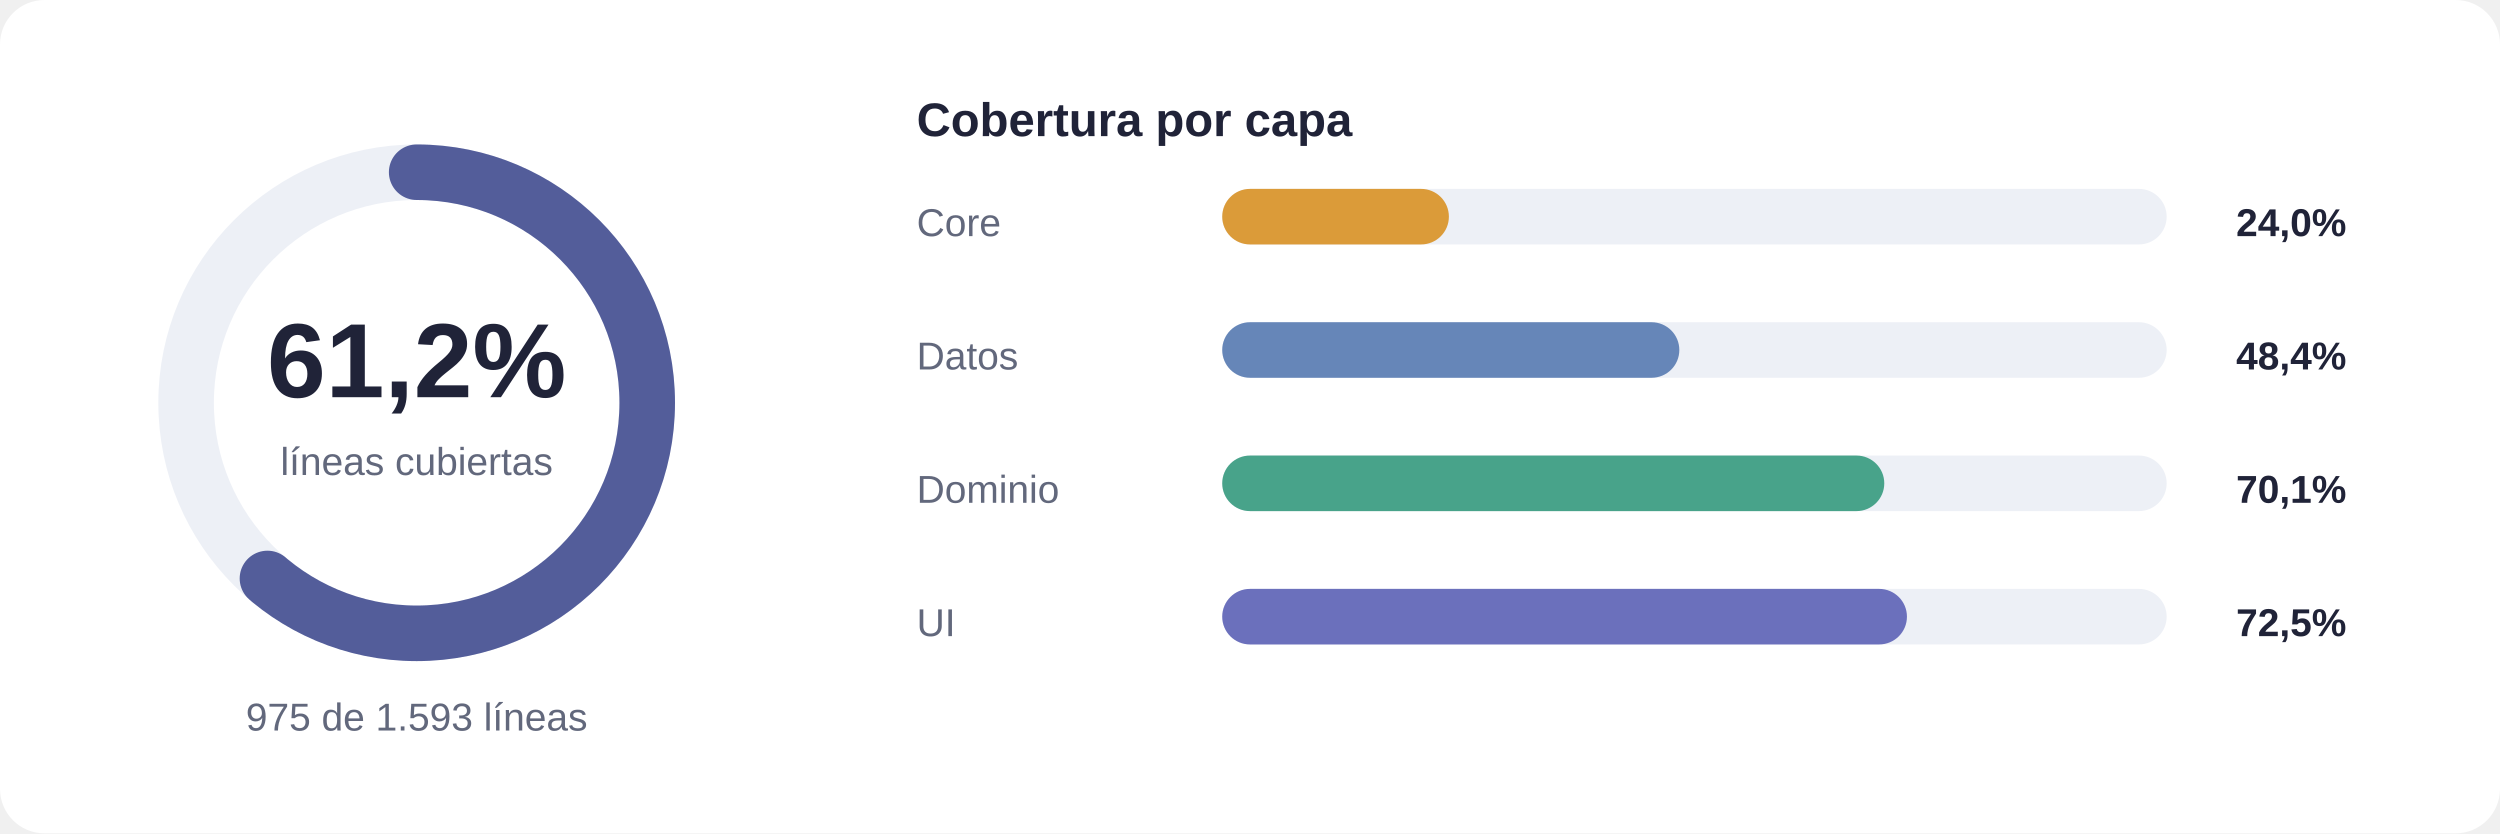
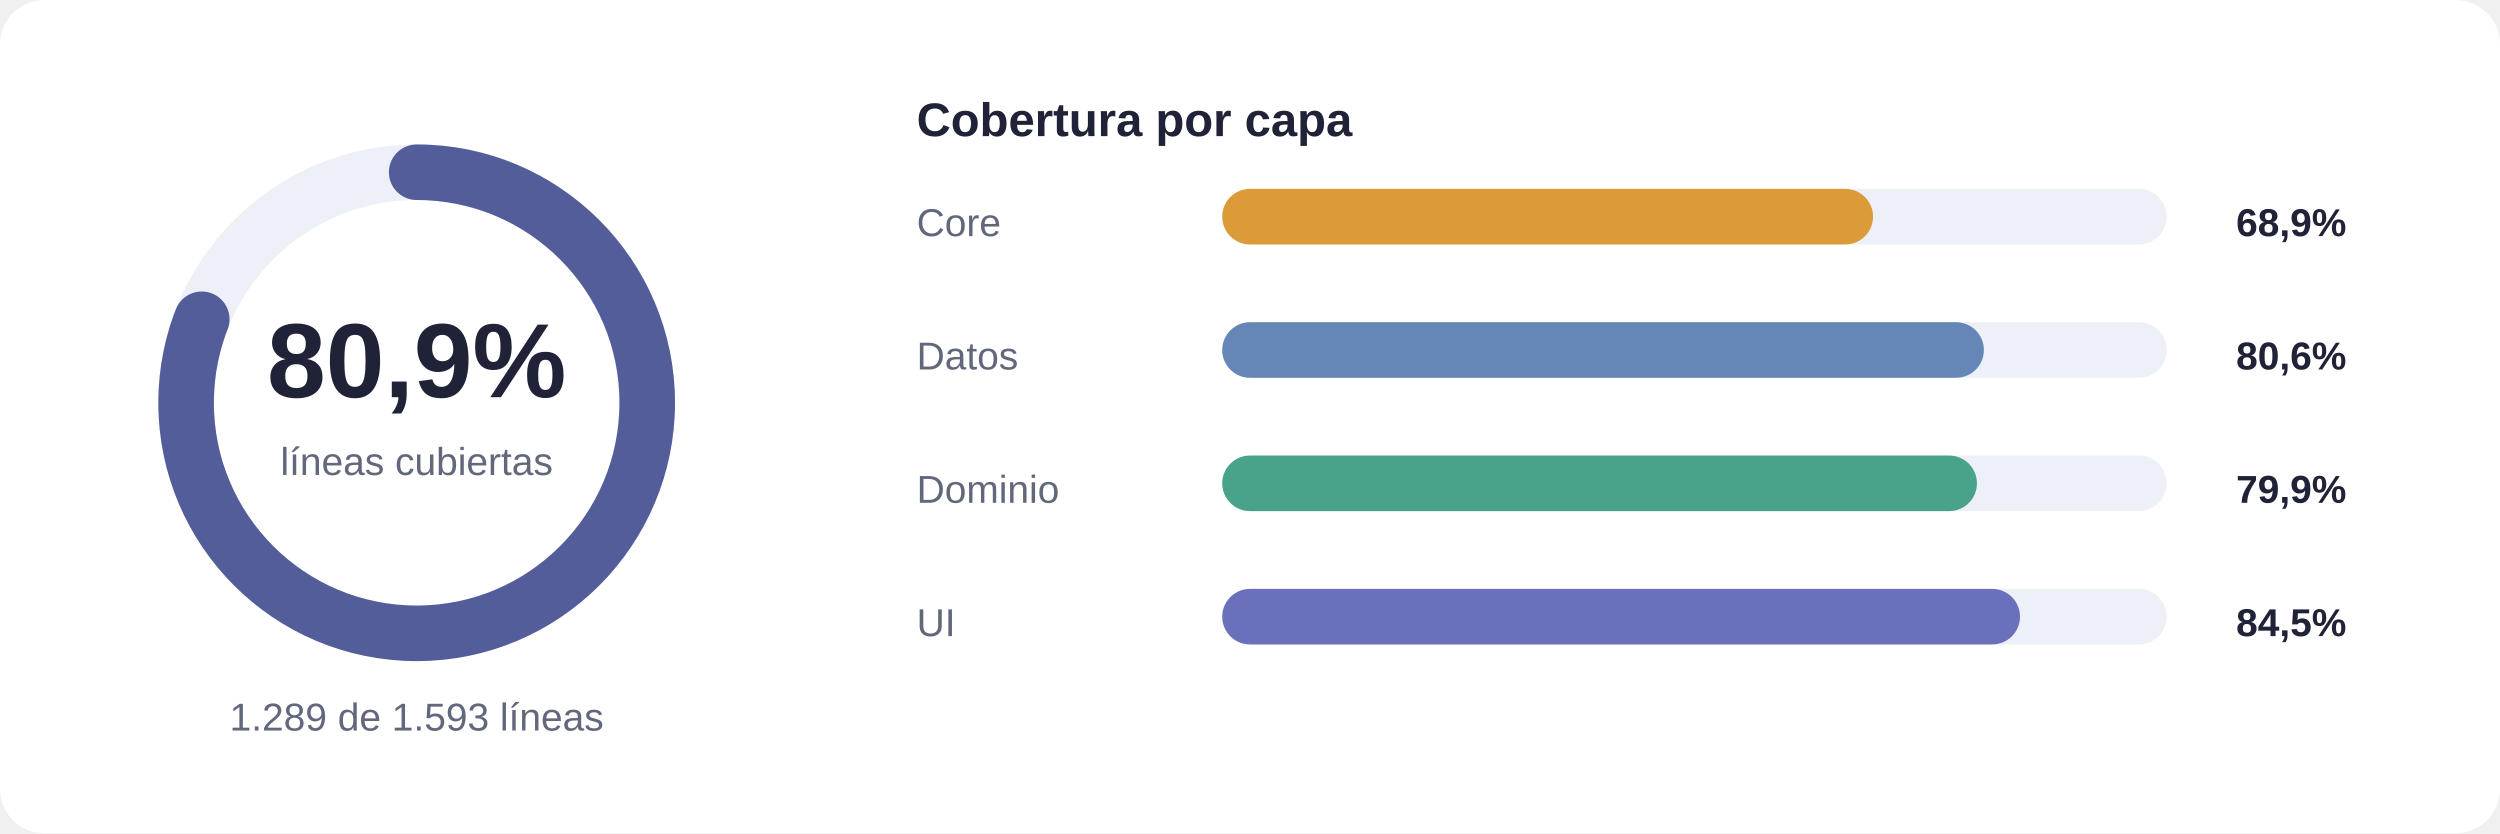
<svg xmlns="http://www.w3.org/2000/svg" viewBox="0 0 900 300" role="img" aria-labelledby="title description">
  <rect width="900" height="300" rx="16" fill="#fff" />
  <circle cx="150" cy="145" r="83" fill="none" stroke="#edf0f6" stroke-width="20" />
-   <circle cx="150" cy="145" r="83" fill="none" stroke="#535d9a" stroke-width="20" stroke-linecap="round" stroke-dasharray="319.2 521.5" transform="rotate(-90 150 145)" />
-   <text x="150" y="143" text-anchor="middle" fill="#202338" font-family="Arial, sans-serif" font-size="38" font-weight="700">61,2%</text>
+   <circle cx="150" cy="145" r="83" fill="none" stroke="#535d9a" stroke-width="20" stroke-linecap="round" stroke-dasharray="421.9 521.5" transform="rotate(-90 150 145)" />
+   <text x="150" y="143" text-anchor="middle" fill="#202338" font-family="Arial, sans-serif" font-size="38" font-weight="700">80,9%</text>
  <text x="150" y="171" text-anchor="middle" fill="#62687c" font-family="Arial, sans-serif" font-size="14">líneas cubiertas</text>
-   <text x="150" y="263" text-anchor="middle" fill="#62687c" font-family="Arial, sans-serif" font-size="14">975 de 1.593 líneas</text>
+   <text x="150" y="263" text-anchor="middle" fill="#62687c" font-family="Arial, sans-serif" font-size="14">1.289 de 1.593 líneas</text>
  <text x="330" y="49" fill="#202338" font-family="Arial, sans-serif" font-size="17" font-weight="700">Cobertura por capa</text>
  <text x="330" y="85" fill="#62687c" font-family="Arial, sans-serif" font-size="14">Core</text>
  <rect x="440" y="68" width="340" height="20" rx="10" fill="#edf0f6" />
-   <rect x="440" y="68" width="81.6" height="20" rx="10" fill="#db9b39" />
-   <text x="805" y="85" fill="#202338" font-family="Arial, sans-serif" font-size="14" font-weight="700">24,0%</text>
+   <rect x="440" y="68" width="234.3" height="20" rx="10" fill="#db9b39" />
+   <text x="805" y="85" fill="#202338" font-family="Arial, sans-serif" font-size="14" font-weight="700">68,9%</text>
  <text x="330" y="133" fill="#62687c" font-family="Arial, sans-serif" font-size="14">Datos</text>
  <rect x="440" y="116" width="340" height="20" rx="10" fill="#edf0f6" />
-   <rect x="440" y="116" width="164.56" height="20" rx="10" fill="#6686b8" />
-   <text x="805" y="133" fill="#202338" font-family="Arial, sans-serif" font-size="14" font-weight="700">48,4%</text>
+   <rect x="440" y="116" width="274.2" height="20" rx="10" fill="#6686b8" />
+   <text x="805" y="133" fill="#202338" font-family="Arial, sans-serif" font-size="14" font-weight="700">80,6%</text>
  <text x="330" y="181" fill="#62687c" font-family="Arial, sans-serif" font-size="14">Dominio</text>
  <rect x="440" y="164" width="340" height="20" rx="10" fill="#edf0f6" />
-   <rect x="440" y="164" width="238.34" height="20" rx="10" fill="#48a38a" />
-   <text x="805" y="181" fill="#202338" font-family="Arial, sans-serif" font-size="14" font-weight="700">70,1%</text>
+   <rect x="440" y="164" width="271.7" height="20" rx="10" fill="#48a38a" />
+   <text x="805" y="181" fill="#202338" font-family="Arial, sans-serif" font-size="14" font-weight="700">79,9%</text>
  <text x="330" y="229" fill="#62687c" font-family="Arial, sans-serif" font-size="14">UI</text>
  <rect x="440" y="212" width="340" height="20" rx="10" fill="#edf0f6" />
-   <rect x="440" y="212" width="246.5" height="20" rx="10" fill="#6b70bc" />
-   <text x="805" y="229" fill="#202338" font-family="Arial, sans-serif" font-size="14" font-weight="700">72,5%</text>
+   <rect x="440" y="212" width="287.2" height="20" rx="10" fill="#6b70bc" />
+   <text x="805" y="229" fill="#202338" font-family="Arial, sans-serif" font-size="14" font-weight="700">84,5%</text>
</svg>
